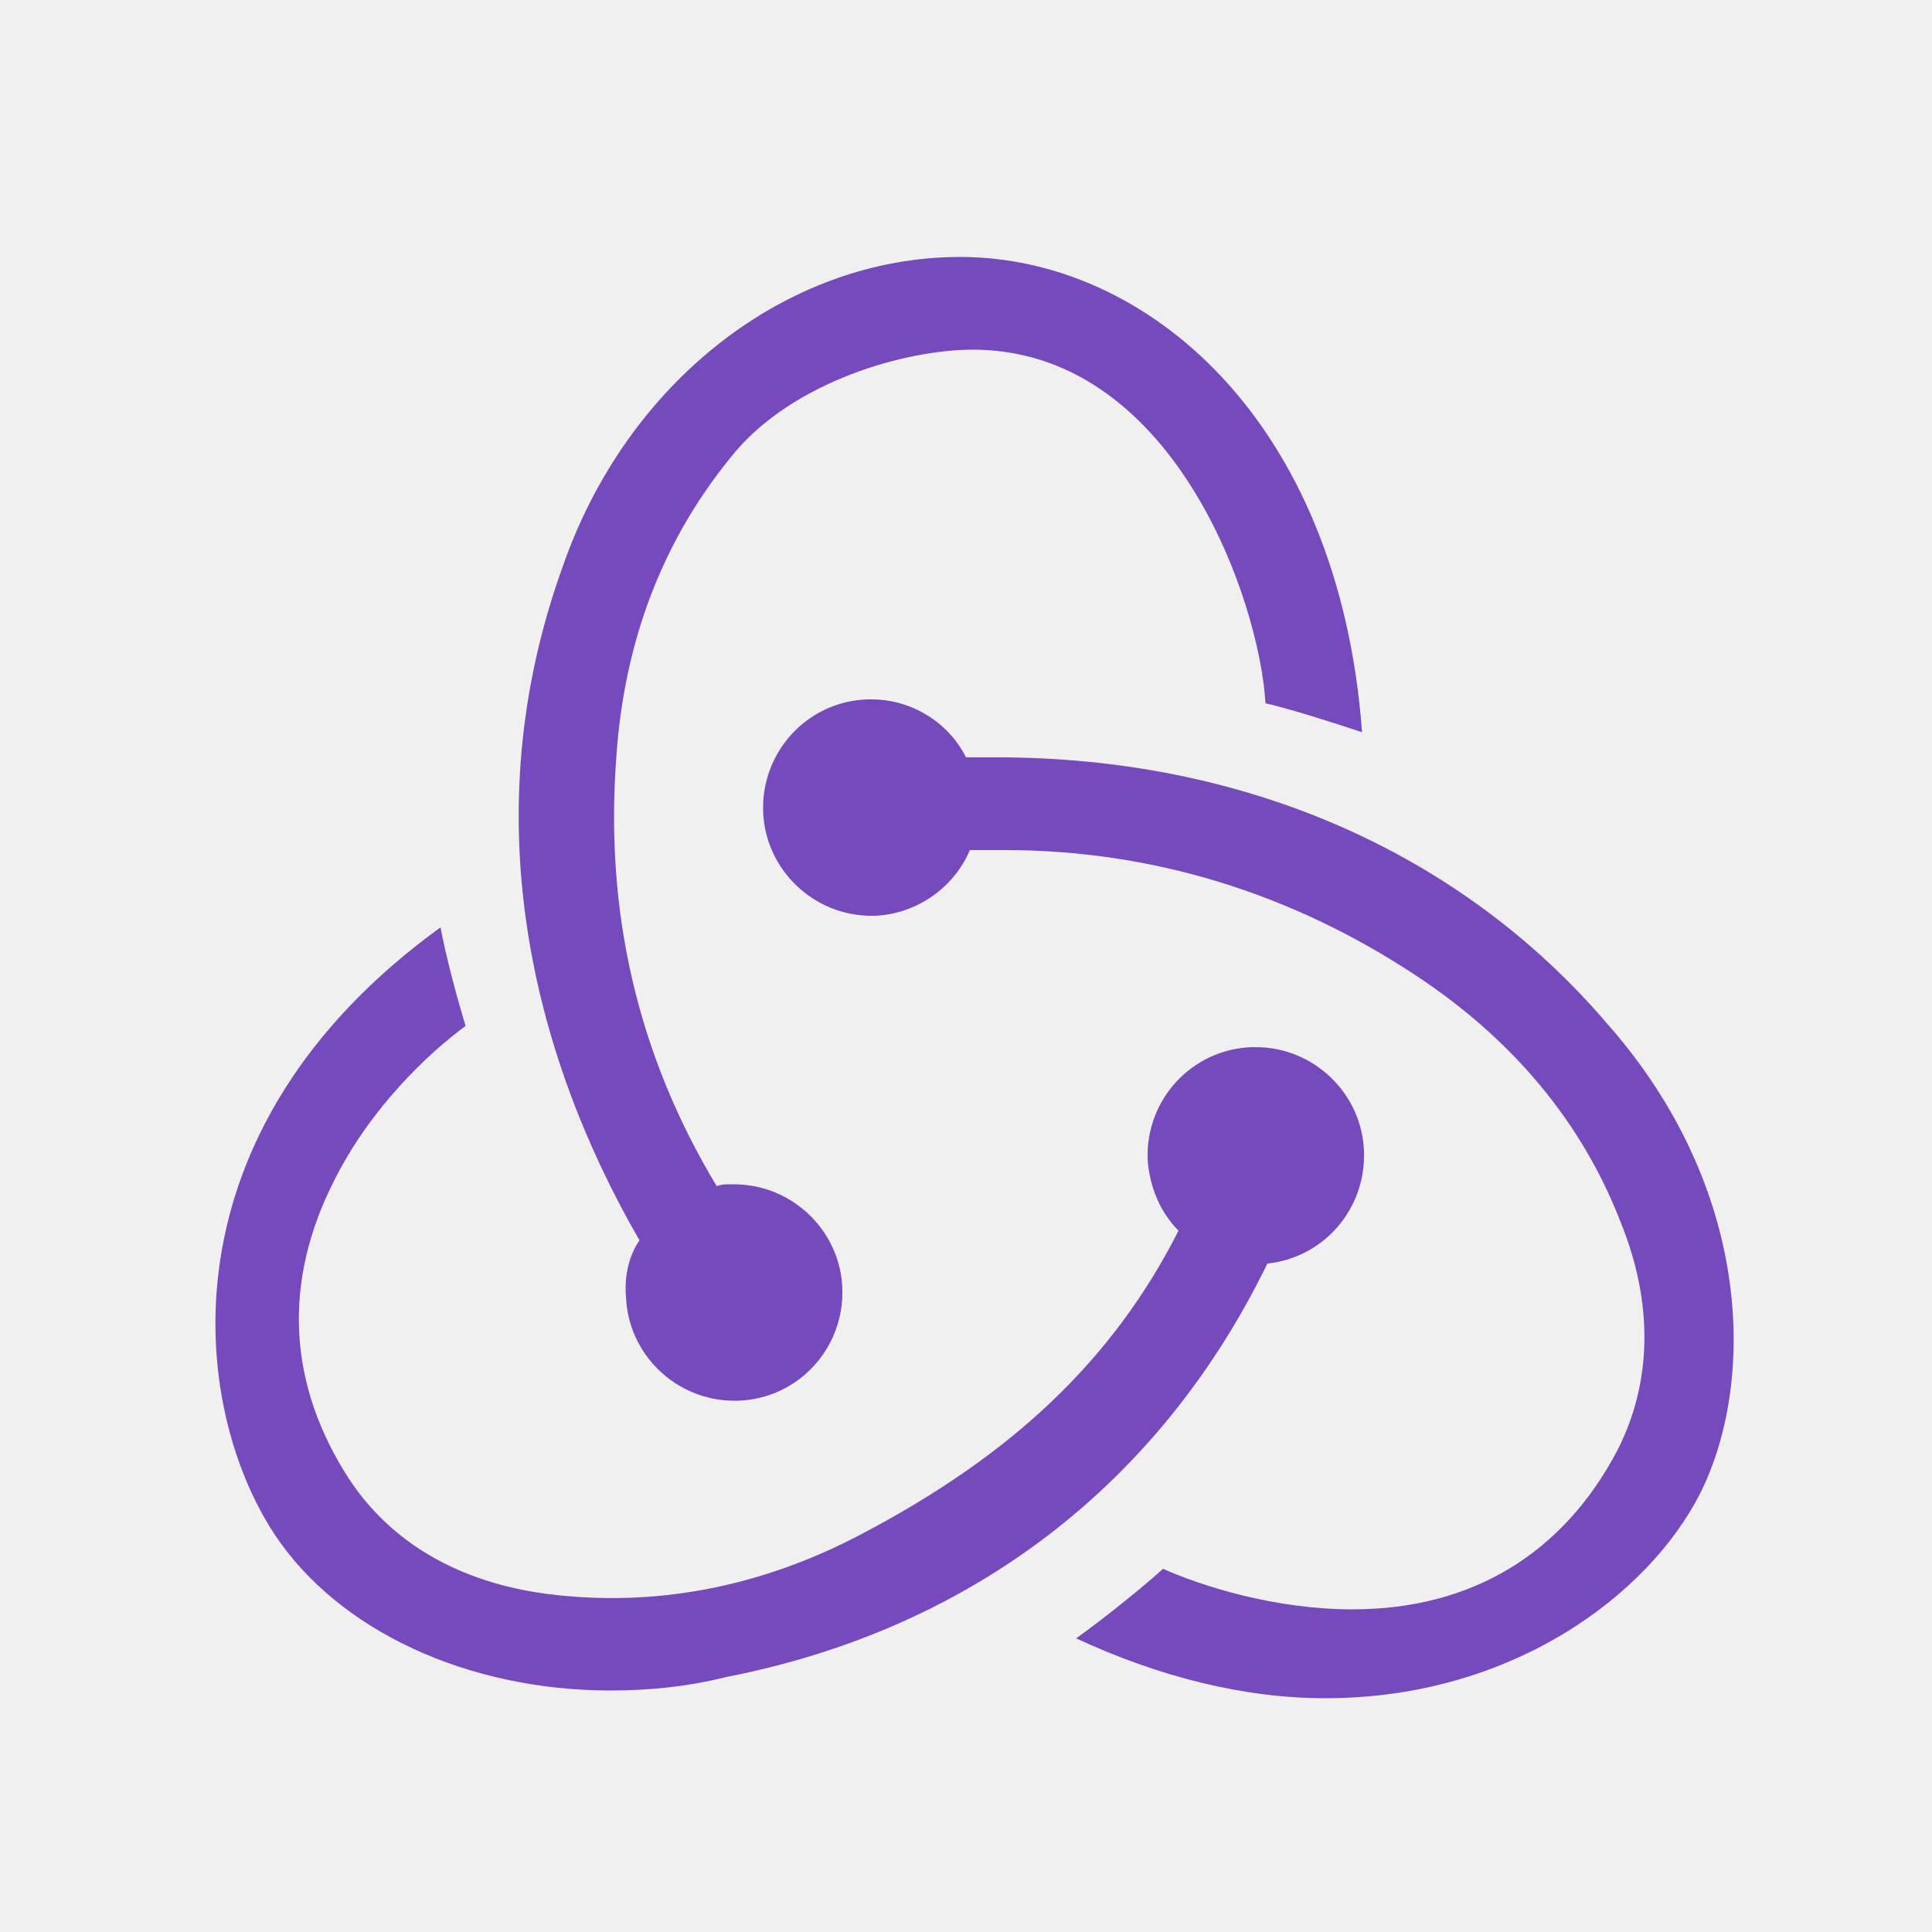
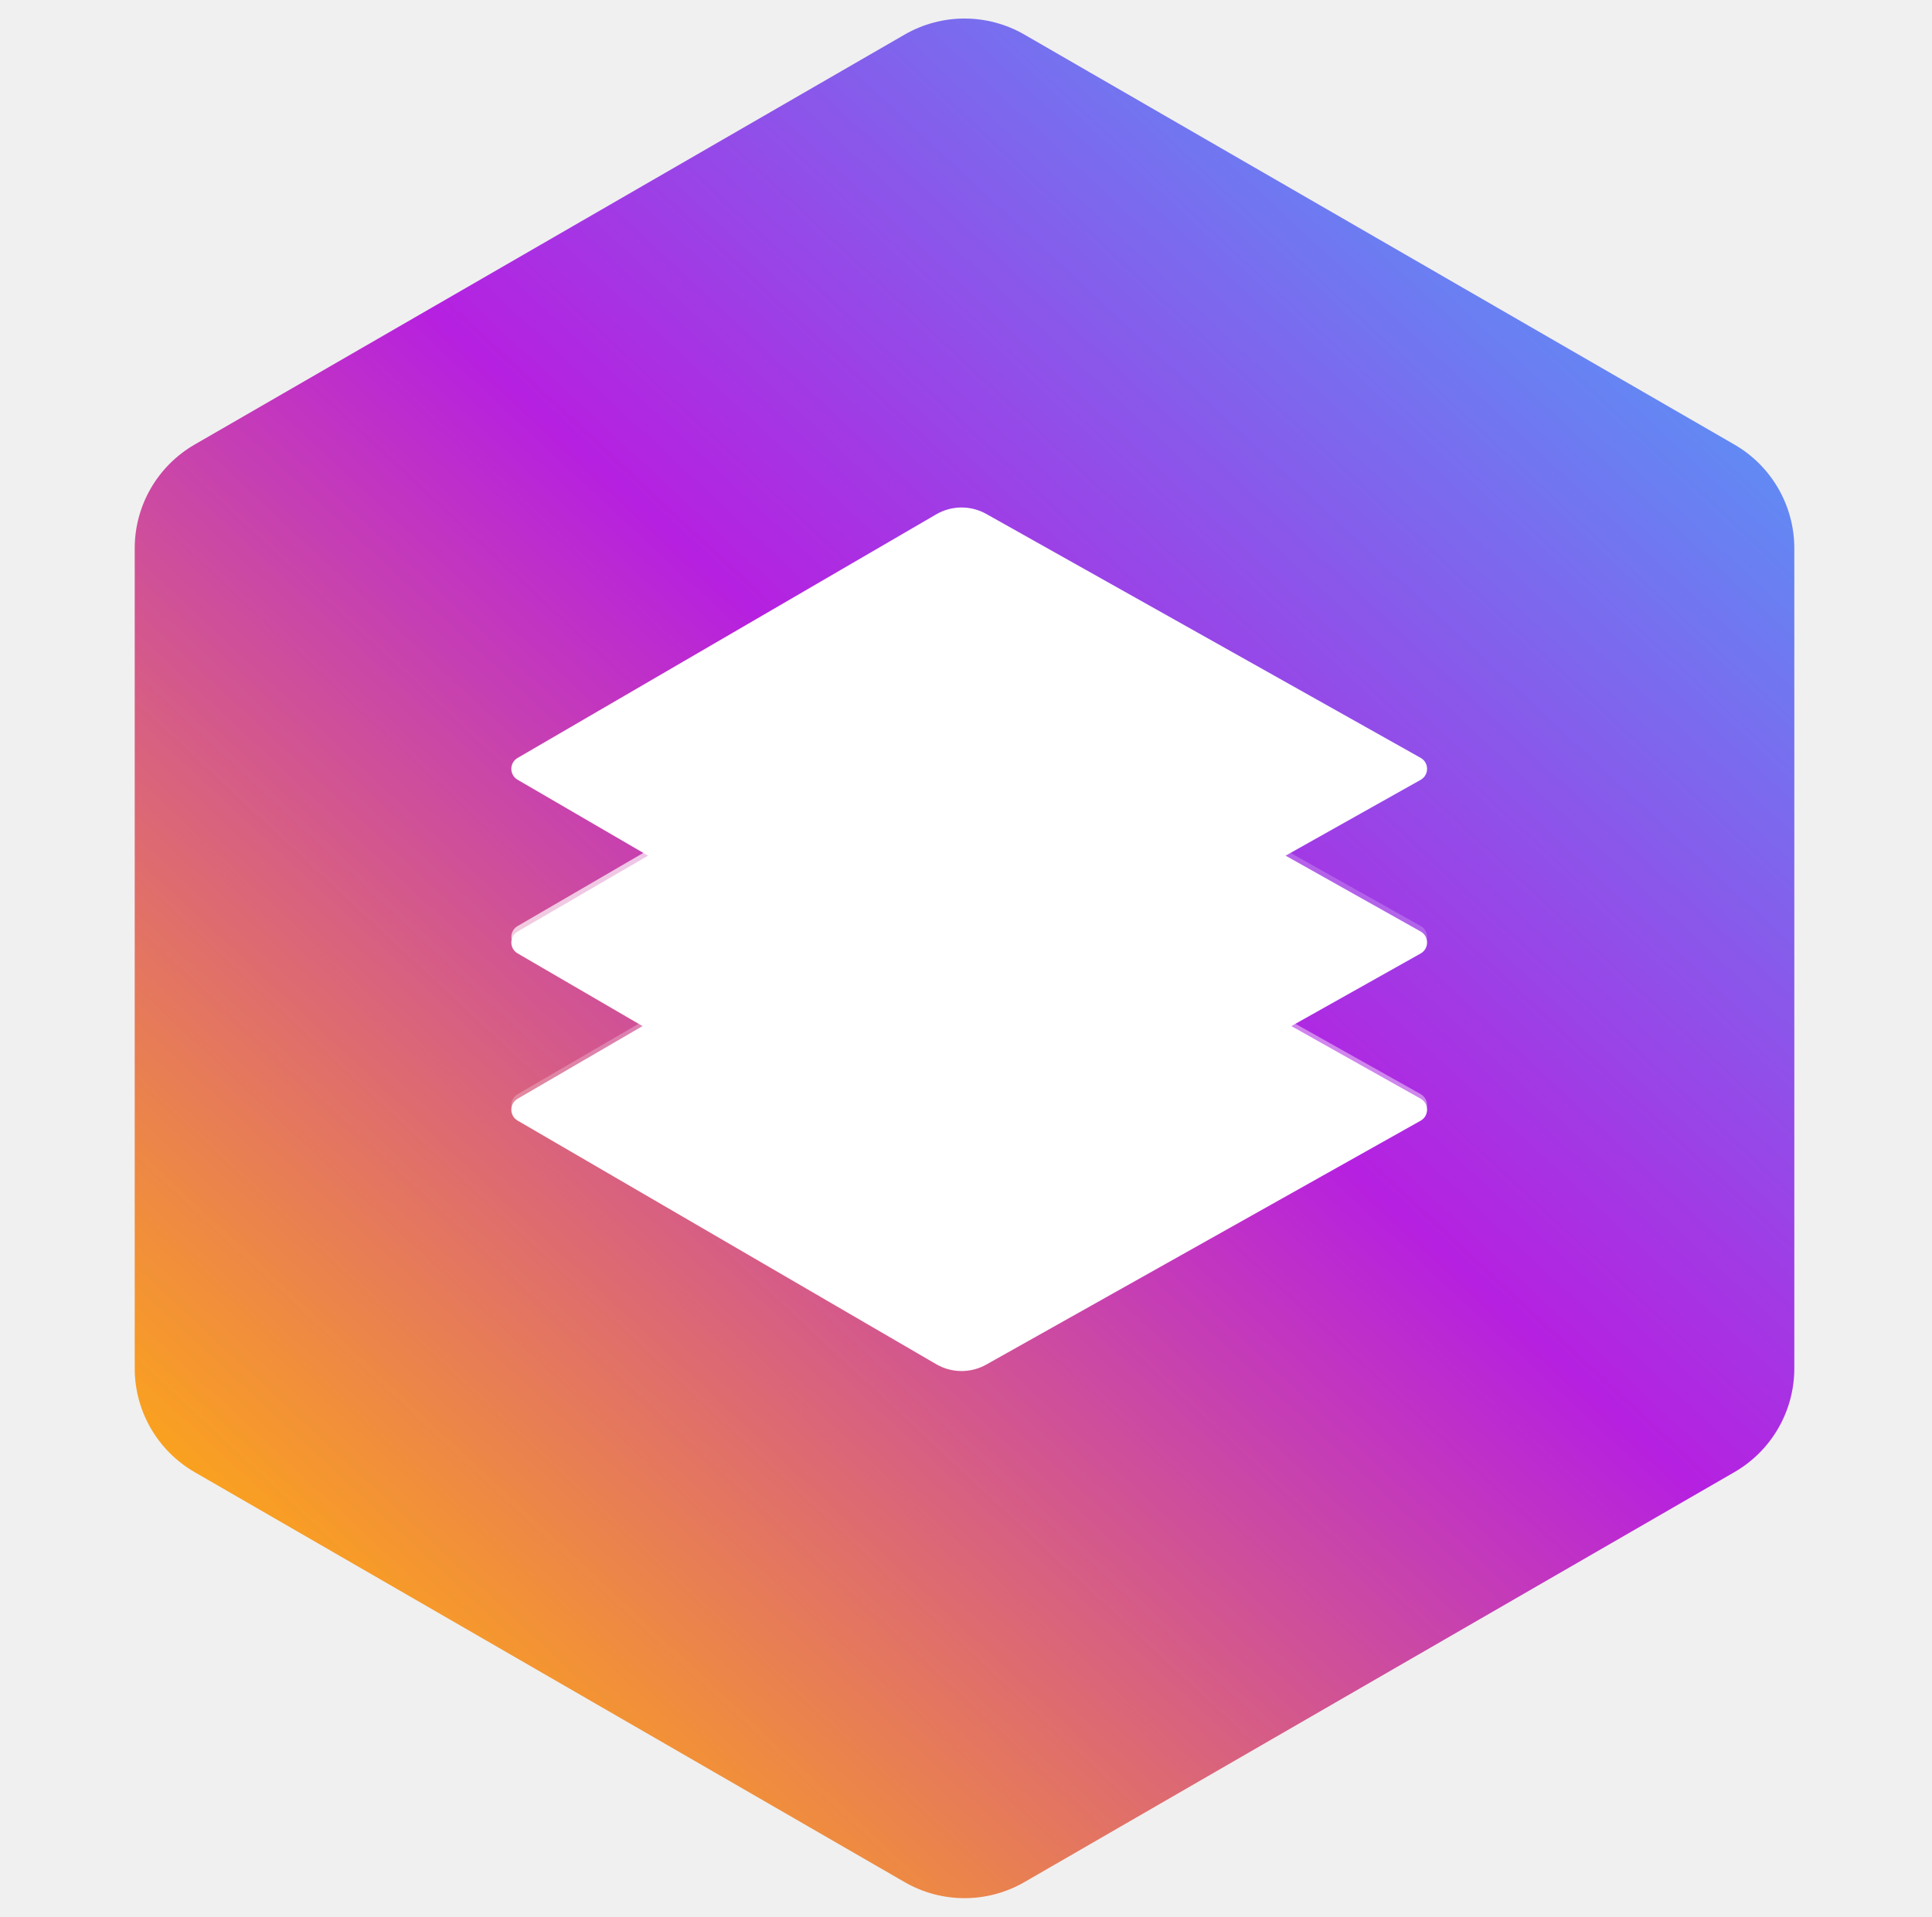
- <svg xmlns="http://www.w3.org/2000/svg" viewBox="0 0 100 100">
-   <g fill="#764ABC">
-     <path d="M65.6 65.4c2.9-.3 5.1-2.8 5-5.8-.1-3-2.6-5.4-5.6-5.4h-.2c-3.1.1-5.5 2.7-5.4 5.8.1 1.5.7 2.8 1.6 3.7-3.4 6.7-8.6 11.6-16.4 15.7-5.3 2.8-10.8 3.8-16.3 3.1-4.5-.6-8-2.6-10.2-5.9-3.2-4.9-3.5-10.2-.8-15.5 1.9-3.8 4.9-6.6 6.8-8-.4-1.3-1-3.5-1.3-5.1-14.5 10.5-13 24.7-8.6 31.4 3.3 5 10 8.1 17.4 8.1 2 0 4-.2 6-.7 12.8-2.5 22.5-10.1 28-21.4z" />
-     <path d="M83.2 53c-7.6-8.9-18.8-13.8-31.6-13.8H50c-.9-1.8-2.8-3-4.9-3h-.2c-3.1.1-5.5 2.7-5.4 5.8.1 3 2.6 5.4 5.6 5.4h.2c2.2-.1 4.1-1.5 4.9-3.4H52c7.6 0 14.8 2.2 21.3 6.5 5 3.3 8.6 7.6 10.6 12.8 1.7 4.2 1.6 8.3-.2 11.8-2.8 5.3-7.5 8.2-13.7 8.2-4 0-7.8-1.2-9.8-2.1-1.1 1-3.1 2.6-4.5 3.6 4.3 2 8.7 3.1 12.9 3.1 9.6 0 16.7-5.3 19.4-10.6 2.9-5.8 2.7-15.8-4.8-24.3z" />
-     <path d="M32.4 67.1c.1 3 2.6 5.4 5.6 5.4h.2c3.1-.1 5.5-2.7 5.4-5.8-.1-3-2.6-5.4-5.6-5.4h-.2c-.2 0-.5 0-.7.1-4.1-6.8-5.8-14.2-5.2-22.2.4-6 2.4-11.2 5.9-15.5 2.9-3.7 8.5-5.5 12.3-5.6 10.6-.2 15.1 13 15.4 18.3 1.3.3 3.5 1 5 1.5-1.2-16.2-11.2-24.6-20.8-24.6-9 0-17.3 6.5-20.6 16.1-4.6 12.8-1.6 25.1 4 34.8-.5.7-.8 1.8-.7 2.9z" />
+ <svg xmlns="http://www.w3.org/2000/svg" width="129" height="128" viewBox="0 0 129 128" fill="none">
+   <path fill-rule="evenodd" clip-rule="evenodd" d="M60.4 2.311C62.876 0.881 65.926 0.881 68.402 2.311L115.808 29.69C118.282 31.12 119.807 33.76 119.807 36.618V91.382C119.807 94.24 118.282 96.88 115.808 98.31L68.402 125.689C65.926 127.119 62.876 127.119 60.4 125.689L12.994 98.31C10.519 96.88 8.995 94.24 8.995 91.382V36.618C8.995 33.76 10.519 31.12 12.994 29.69L60.4 2.311Z" fill="url(#paint0_linear_26_4260)" />
+   <path fill-rule="evenodd" clip-rule="evenodd" d="M62.512 57.109C63.542 56.51 64.814 56.5 65.854 57.084L94.856 73.372C95.429 73.694 95.429 74.519 94.856 74.841L65.854 91.128C64.814 91.712 63.542 91.703 62.512 91.103L34.56 74.834C34.002 74.509 34.002 73.703 34.56 73.378L62.512 57.109Z" fill="white" />
+   <g opacity="0.9" filter="url(#filter0_b_26_4260)">
+     <path fill-rule="evenodd" clip-rule="evenodd" d="M62.512 56.804C63.542 56.204 64.814 56.194 65.854 56.778L94.856 73.066C95.429 73.388 95.429 74.213 94.856 74.535L65.854 90.822C64.814 91.406 63.542 91.397 62.512 90.797L34.56 74.528C34.002 74.203 34.002 73.397 34.56 73.072L62.512 56.804Z" fill="url(#paint1_linear_26_4260)" />
  </g>
+   <path fill-rule="evenodd" clip-rule="evenodd" d="M62.512 45.944C63.542 45.344 64.814 45.334 65.854 45.918L94.856 62.206C95.429 62.528 95.429 63.353 94.856 63.675L65.854 79.963C64.814 80.547 63.542 80.537 62.512 79.937L34.56 63.668C34.002 63.343 34.002 62.537 34.56 62.212L62.512 45.944Z" fill="white" />
+   <g filter="url(#filter1_b_26_4260)">
+     <path fill-rule="evenodd" clip-rule="evenodd" d="M62.512 45.576C63.542 44.976 64.814 44.966 65.854 45.55L94.856 61.838C95.429 62.16 95.429 62.985 94.856 63.307L65.854 79.595C64.814 80.179 63.542 80.169 62.512 79.569L34.56 63.3C34.002 62.976 34.002 62.169 34.56 61.844L62.512 45.576Z" fill="url(#paint2_linear_26_4260)" />
+   </g>
+   <path fill-rule="evenodd" clip-rule="evenodd" d="M62.512 34.348C63.542 33.748 64.814 33.738 65.854 34.322L94.856 50.61C95.429 50.932 95.429 51.757 94.856 52.079L65.854 68.367C64.814 68.951 63.542 68.941 62.512 68.341L34.56 52.072C34.002 51.748 34.002 50.941 34.56 50.617L62.512 34.348Z" fill="white" />
+   <defs>
+     <filter id="filter0_b_26_4260" x="6.959" y="29.164" width="115.51" height="89.273" filterUnits="userSpaceOnUse" color-interpolation-filters="sRGB">
+       <feFlood flood-opacity="0" result="BackgroundImageFix" />
+       <feGaussianBlur in="BackgroundImageFix" stdDeviation="13.591" />
+       <feComposite in2="SourceAlpha" operator="in" result="effect1_backgroundBlur_26_4260" />
+       <feBlend mode="normal" in="SourceGraphic" in2="effect1_backgroundBlur_26_4260" result="shape" />
+     </filter>
+     <filter id="filter1_b_26_4260" x="6.959" y="17.936" width="115.51" height="89.273" filterUnits="userSpaceOnUse" color-interpolation-filters="sRGB">
+       <feFlood flood-opacity="0" result="BackgroundImageFix" />
+       <feGaussianBlur in="BackgroundImageFix" stdDeviation="13.591" />
+       <feComposite in2="SourceAlpha" operator="in" result="effect1_backgroundBlur_26_4260" />
+       <feBlend mode="normal" in="SourceGraphic" in2="effect1_backgroundBlur_26_4260" result="shape" />
+     </filter>
+     <linearGradient id="paint0_linear_26_4260" x1="71.448" y1="-53.002" x2="-34.559" y2="60.862" gradientUnits="userSpaceOnUse">
+       <stop stop-color="#32C5FF" />
+       <stop offset="0.534" stop-color="#B620E0" />
+       <stop offset="1" stop-color="#FFAA12" />
+     </linearGradient>
+     <linearGradient id="paint1_linear_26_4260" x1="70.195" y1="38.951" x2="31.943" y2="59.457" gradientUnits="userSpaceOnUse">
+       <stop stop-color="white" stop-opacity="0.475" />
+       <stop offset="1" stop-color="white" stop-opacity="0.273" />
+     </linearGradient>
+     <linearGradient id="paint2_linear_26_4260" x1="76.652" y1="41.385" x2="45.625" y2="59.523" gradientUnits="userSpaceOnUse">
+       <stop stop-color="white" stop-opacity="0.201" />
+       <stop offset="1" stop-color="white" stop-opacity="0.698" />
+     </linearGradient>
+   </defs>
</svg>
